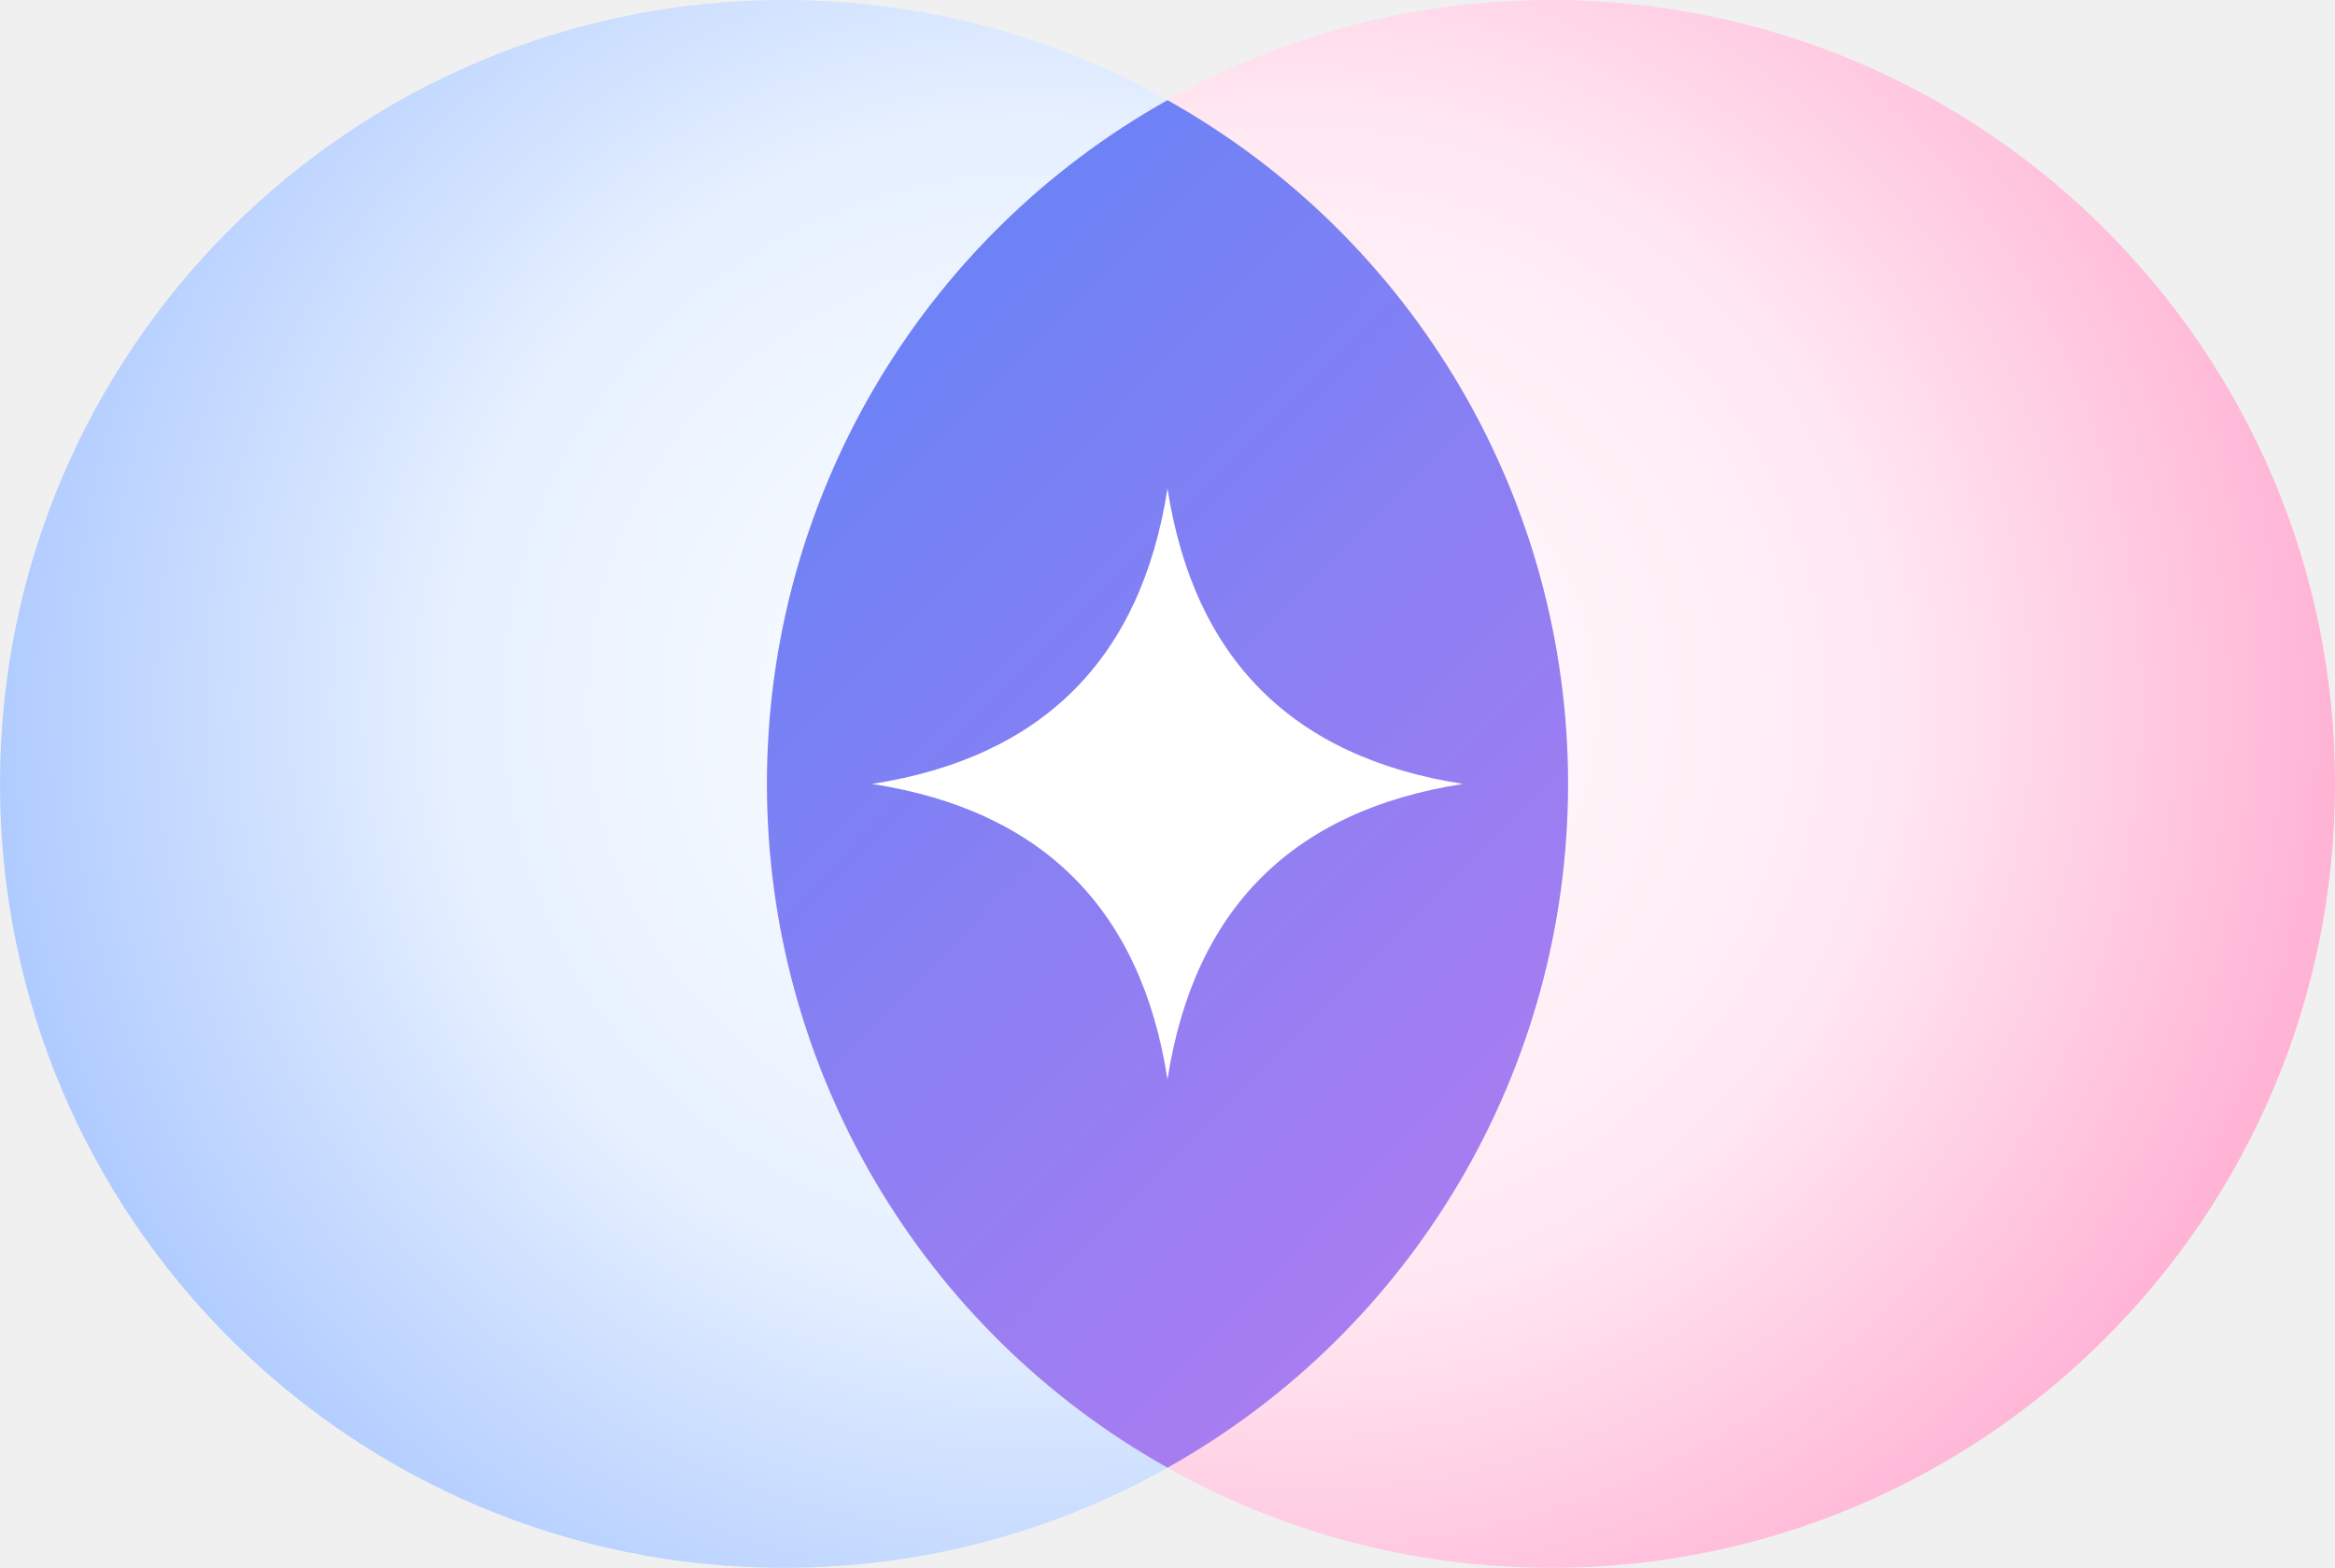
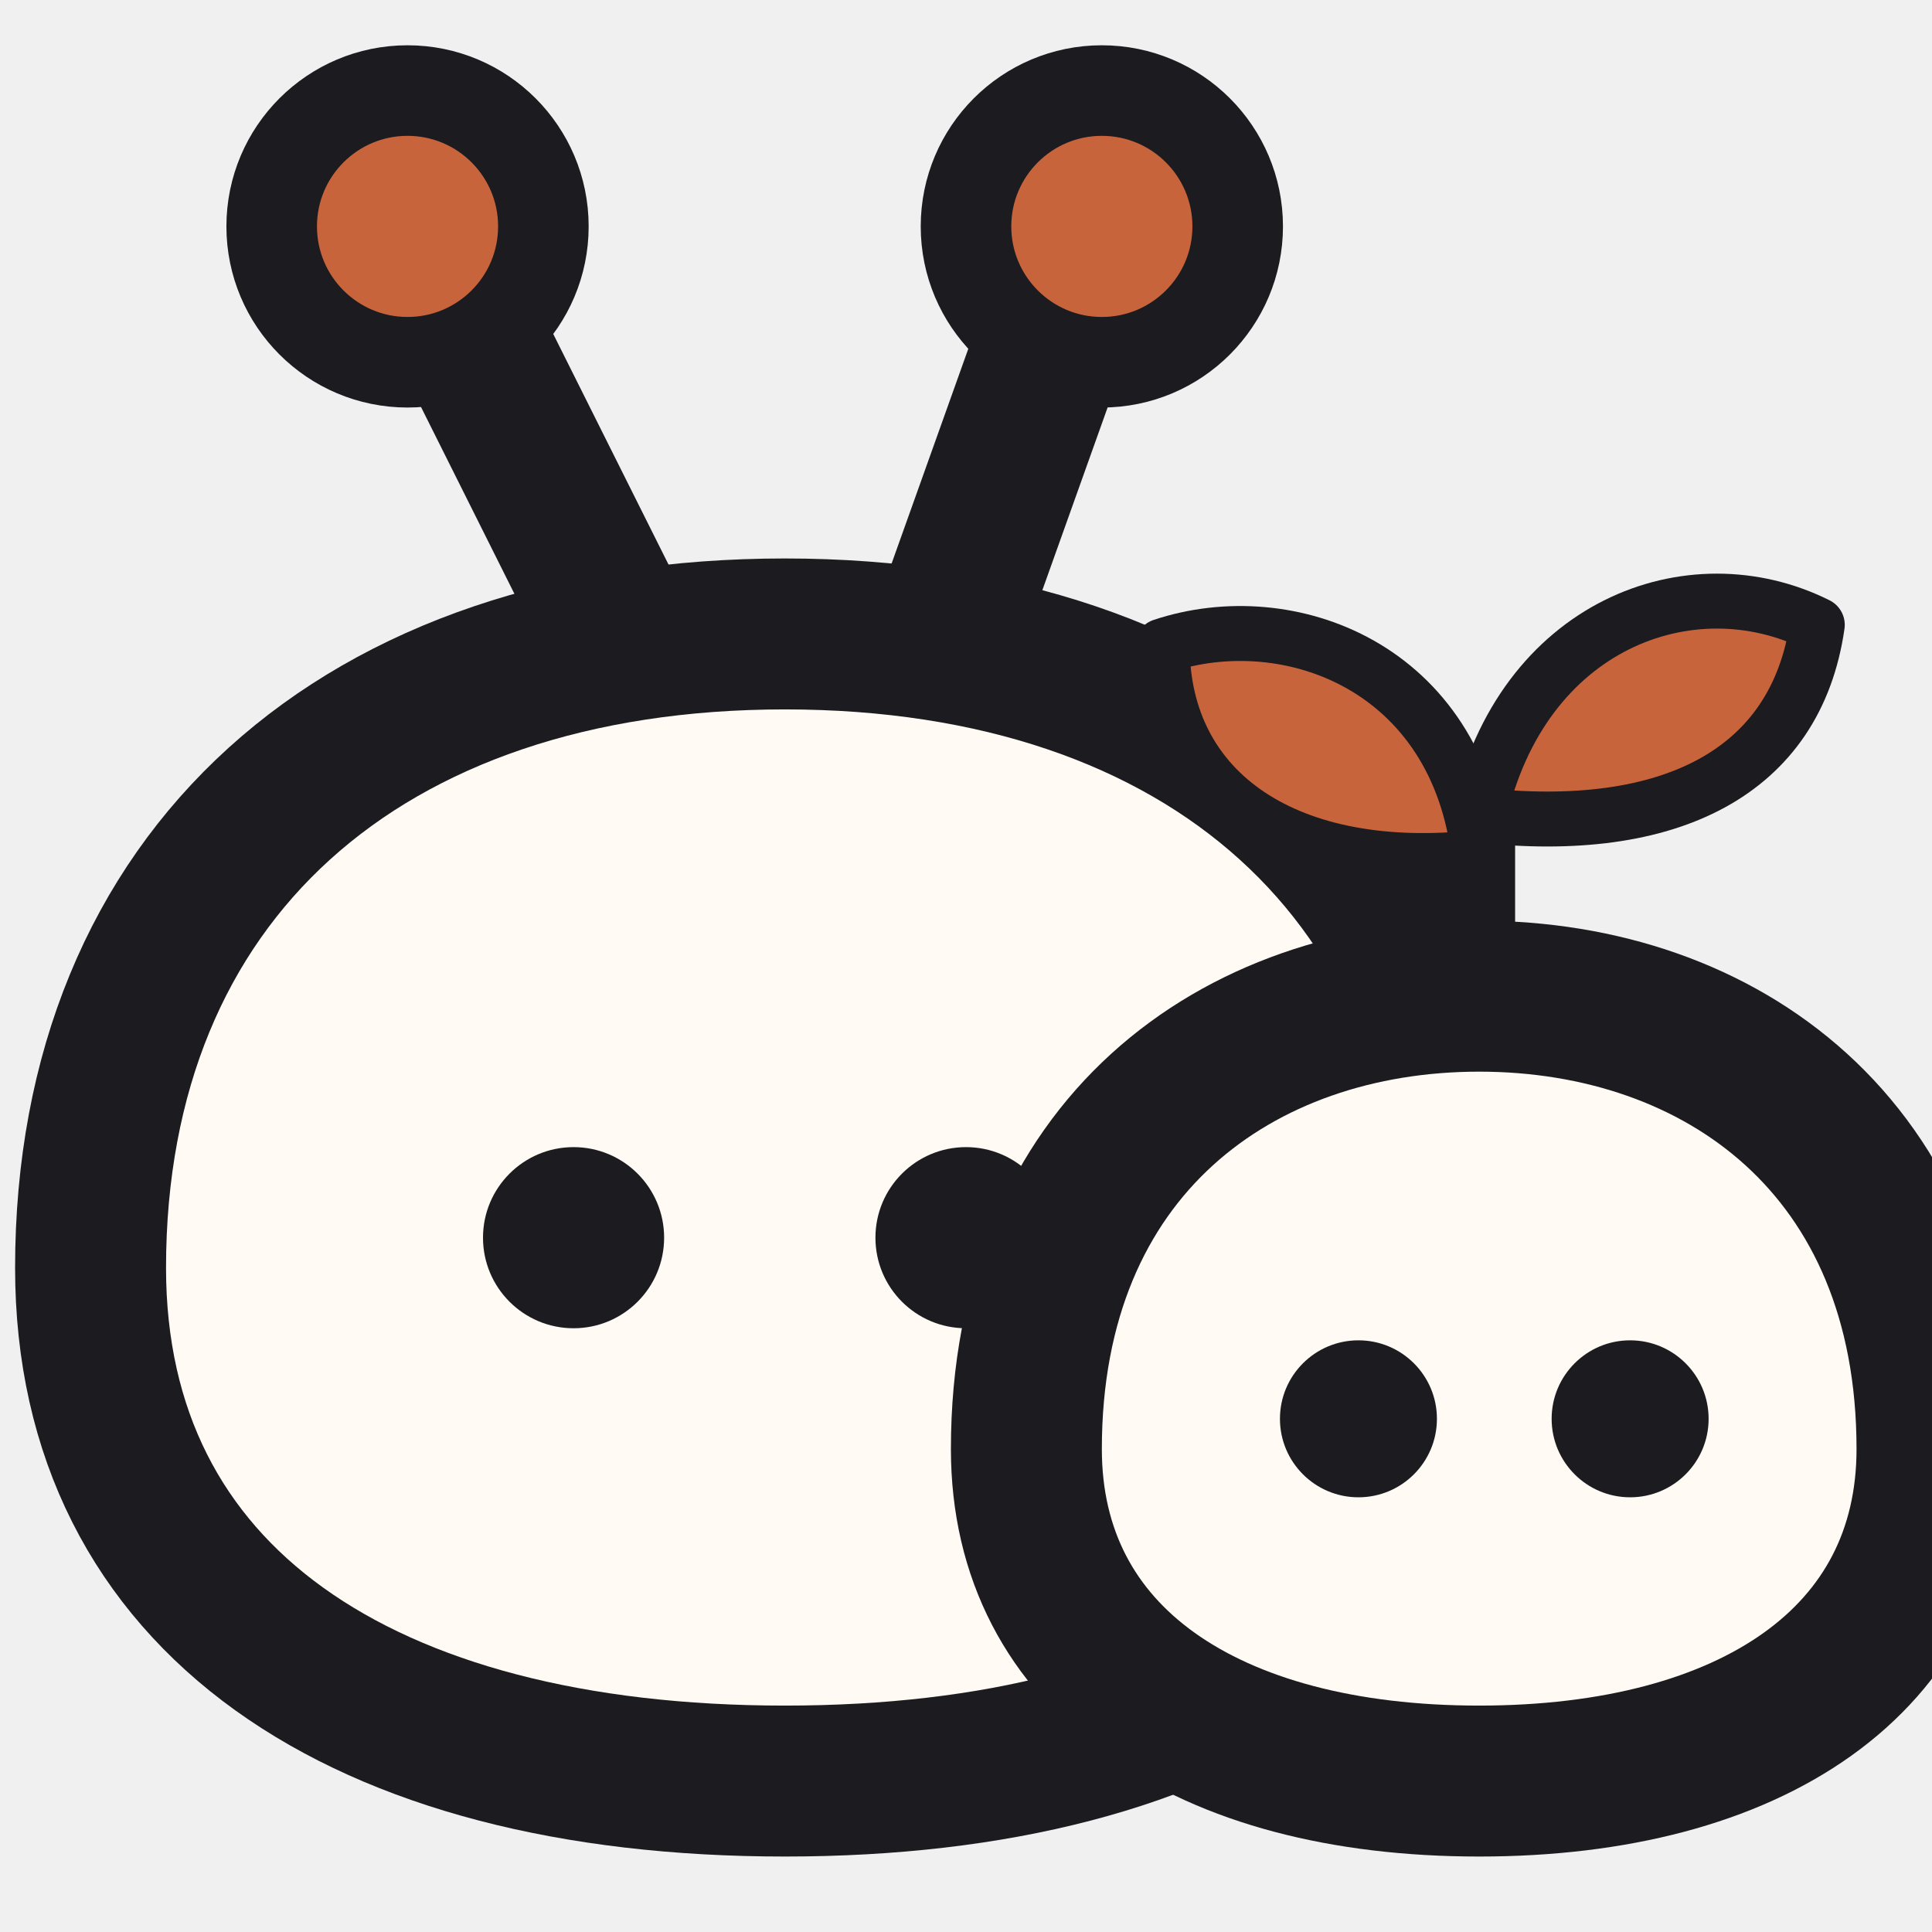
- <svg xmlns="http://www.w3.org/2000/svg" viewBox="0 0 411 276">
-   <defs>
-     <linearGradient id="bg" x1="0" y1="0" x2="1" y2="1">
-       <stop offset="0" stop-color="#7B9DFF" />
-       <stop offset="0.5" stop-color="#C5B8FF" />
-       <stop offset="1" stop-color="#FFB8D9" />
-     </linearGradient>
-     <radialGradient id="sheen" cx="0.25" cy="0.15" r="0.8">
-       <stop offset="0" stop-color="#fff" stop-opacity="0.16" />
-       <stop offset="1" stop-color="#fff" stop-opacity="0" />
-     </radialGradient>
-     <radialGradient id="cl" cx="0.66" cy="0.45" r="0.75">
-       <stop offset="0" stop-color="#FFFFFF" />
-       <stop offset="0.5" stop-color="#E6F0FF" />
-       <stop offset="1" stop-color="#9FC0FF" />
-     </radialGradient>
-     <radialGradient id="cr" cx="0.34" cy="0.45" r="0.75">
-       <stop offset="0" stop-color="#FFFFFF" />
-       <stop offset="0.5" stop-color="#FFE8F2" />
-       <stop offset="1" stop-color="#FFA3CC" />
-     </radialGradient>
-     <linearGradient id="lens" x1="0.2" y1="0" x2="0.8" y2="1">
-       <stop offset="0" stop-color="#6483F6" />
-       <stop offset="1" stop-color="#B07CF0" />
-     </linearGradient>
-   </defs>
-   <circle cx="138" cy="138" r="138" fill="url(#cl)" />
-   <circle cx="273" cy="138" r="138" fill="url(#cr)" />
-   <path d="M205.5 17.63 A138 138 0 0 1 205.5 258.37 A138 138 0 0 1 205.5 17.63 Z" fill="url(#lens)" />
-   <path d="M205.5 86 Q212.5 131 257.5 138 Q212.5 145 205.5 190 Q198.5 145 153.5 138 Q198.5 131 205.5 86 Z" fill="#fff" />
+ <svg xmlns="http://www.w3.org/2000/svg" viewBox="0 0 64 64">
+   <style>
+ .m-ink{fill:#1c1b1f}.m-hi{fill:#fff}
+ .m-line,.m-wire{fill:none;stroke:#1c1b1f;stroke-linecap:round;stroke-linejoin:round}
+ .m-body{fill:#fffaf3;stroke:#1c1b1f;stroke-linejoin:round}
+ .m-belly{fill:none;stroke:#f6e6da;stroke-linecap:round}
+ .m-accent{fill:#c8643c;stroke:#1c1b1f;stroke-linejoin:round}
+ .m-cheek{fill:#c8643c;opacity:.32}
+ .m-sprout{display:none}.m-sprout--summer{display:inline}@media (prefers-color-scheme:dark){.m-wire{stroke:#fffaf3}}</style>
+   <g>
+     <path class="m-wire" d="M21 22 14 8M31 22l5-14" stroke-width="5" />
+     <circle class="m-accent" cx="13.5" cy="7.5" r="4.5" stroke-width="3" />
+     <circle class="m-accent" cx="36.5" cy="7.5" r="4.5" stroke-width="3" />
+     <path class="m-body" d="M3 42c0-13 9-21 23-21s23 8 23 21c0 11-9 17-23 17S3 53 3 42Z" stroke-width="5" />
+     <g transform="translate(49 34) scale(0.7)">
+       <path class="m-wire" d="M0 0v-9" stroke-width="3.4" />
+       <path class="m-accent" d="M0-8C-1-17-9-20-15-18c0 7 6 11 15 10Z" stroke-width="2.6" />
+       <path class="m-accent" d="M0-10C2-19 10-22 16-19c-1 7-7 10-16 9Z" stroke-width="2.6" />
+     </g>
+     <path class="m-body" d="M34 48c0-10 7-15 15-15s15 5 15 15c0 7-6 11-15 11s-15-4-15-11Z" stroke-width="5" />
+     <circle class="m-ink" cx="19" cy="41" r="3" />
+     <circle class="m-ink" cx="32" cy="41" r="3" />
+     <circle class="m-ink" cx="45" cy="47" r="2.6" />
+     <circle class="m-ink" cx="54" cy="47" r="2.6" />
+   </g>
</svg>
